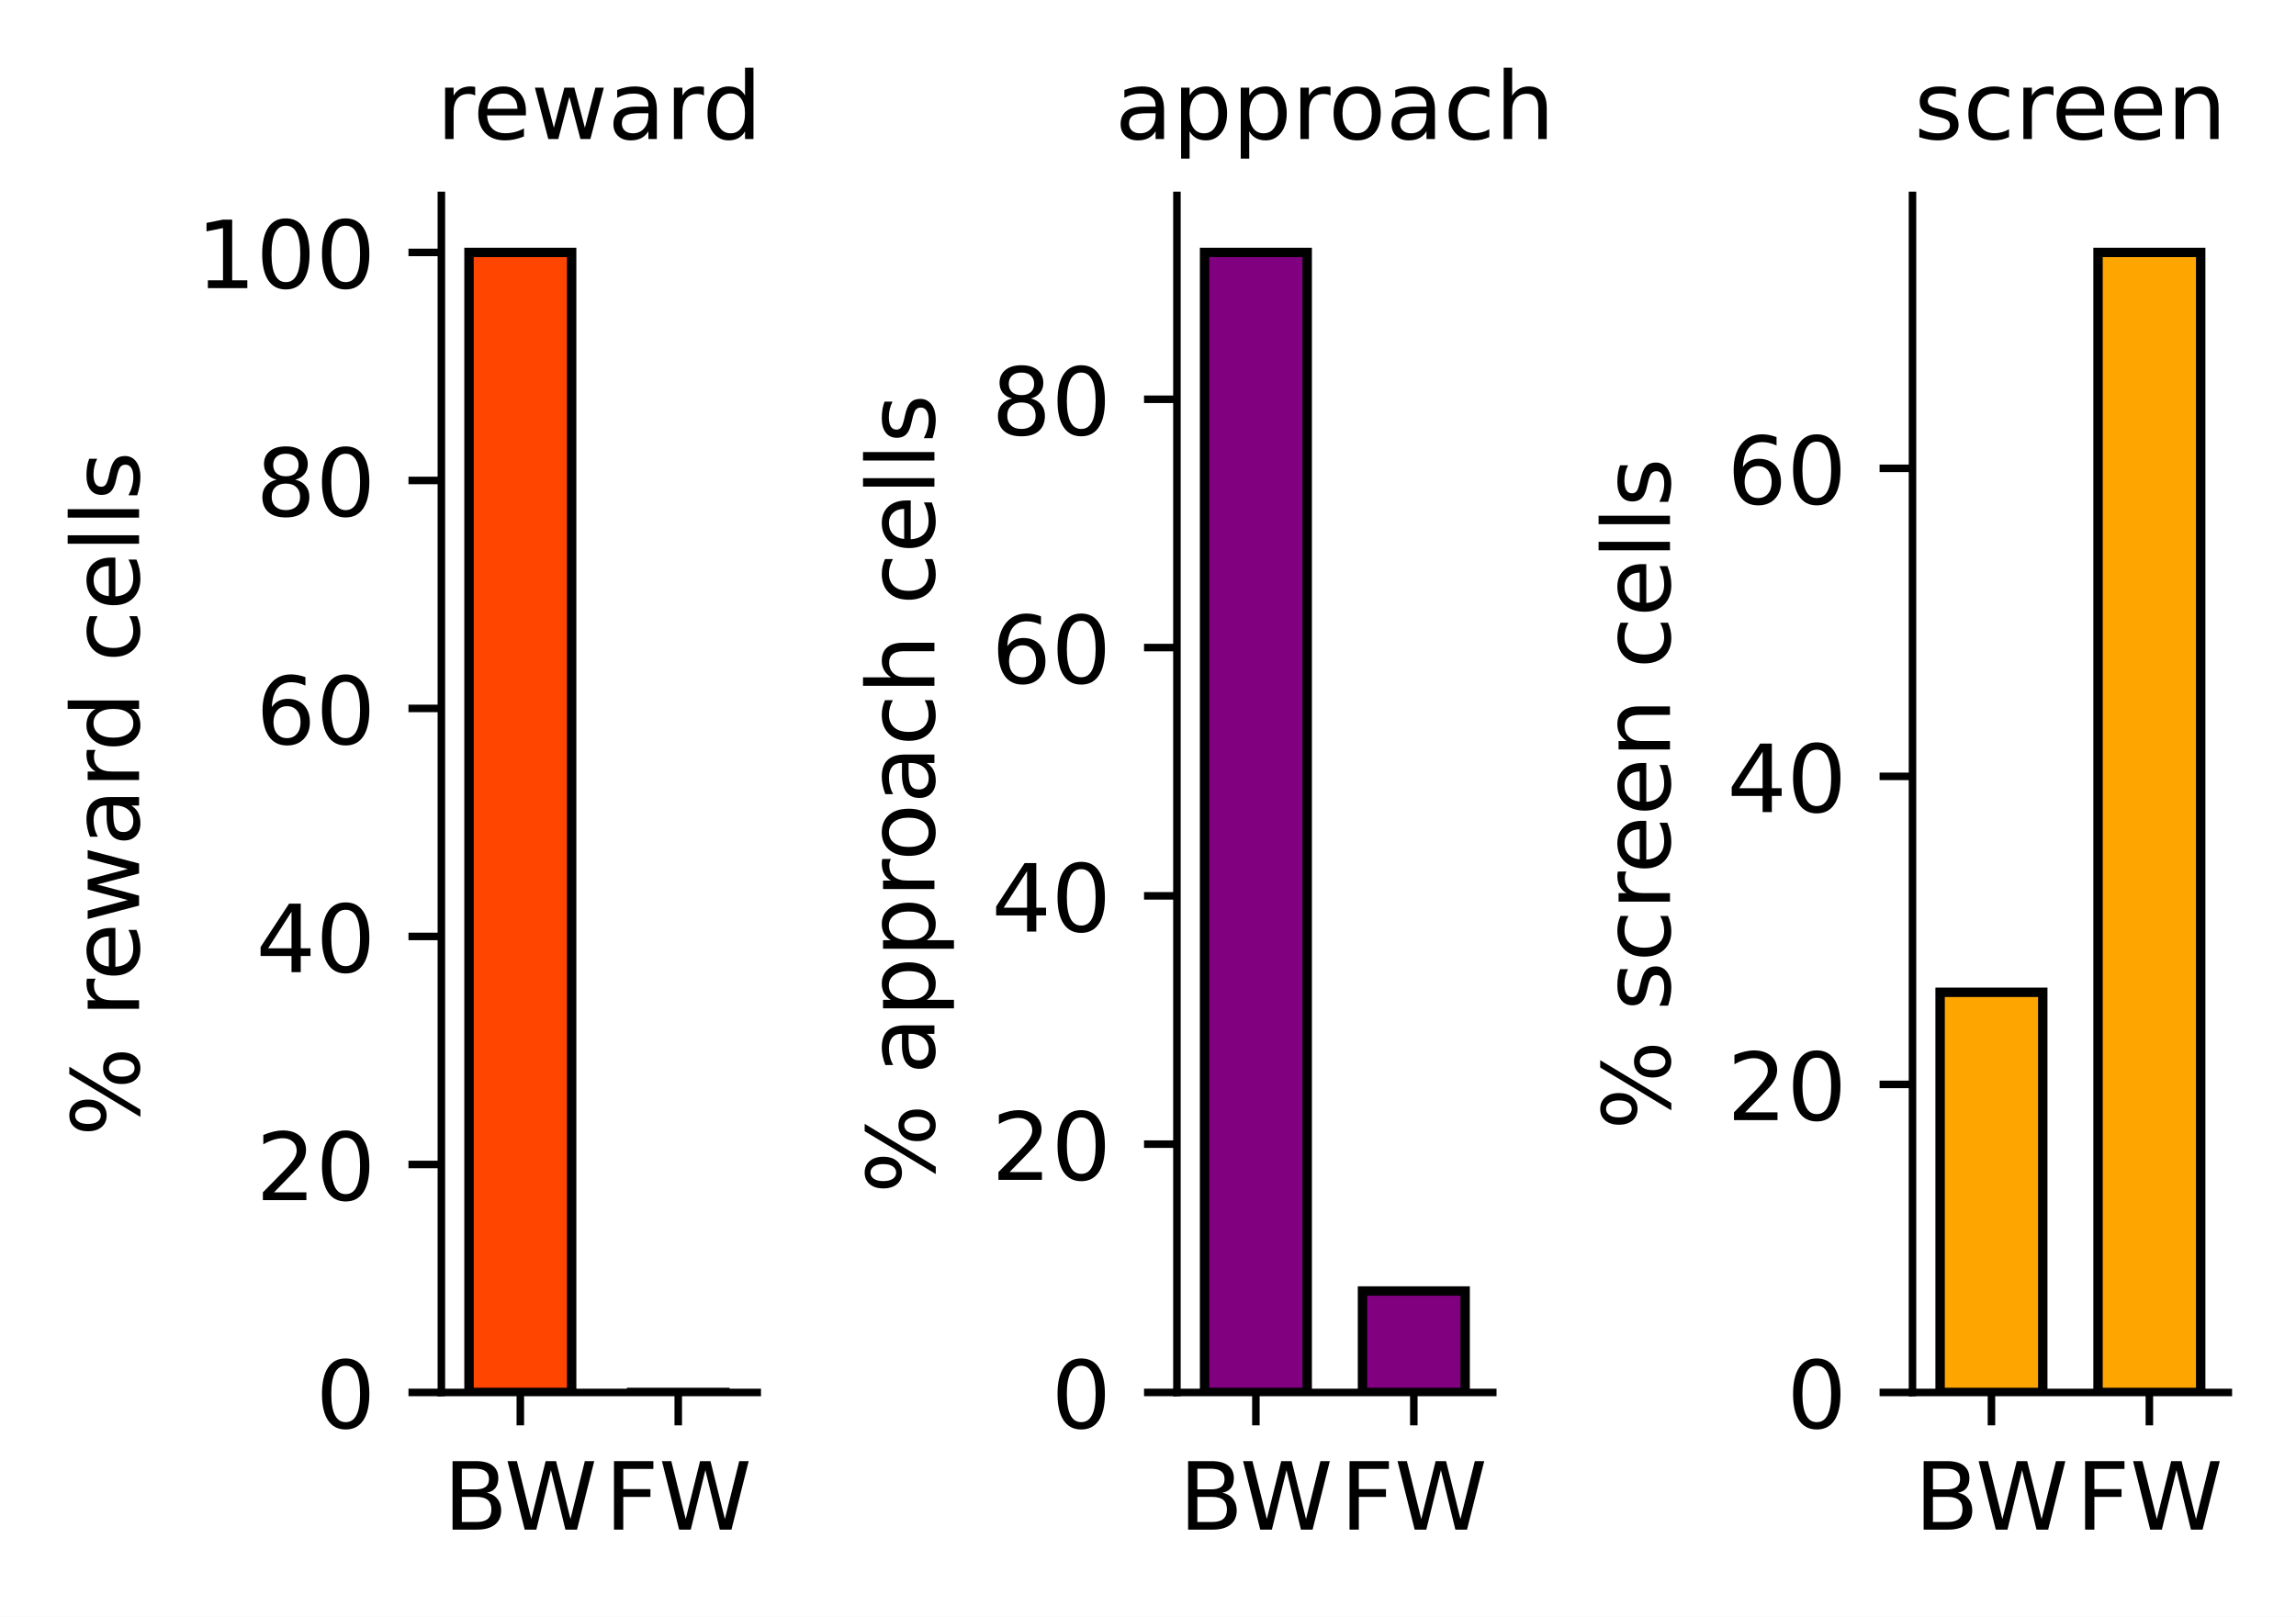
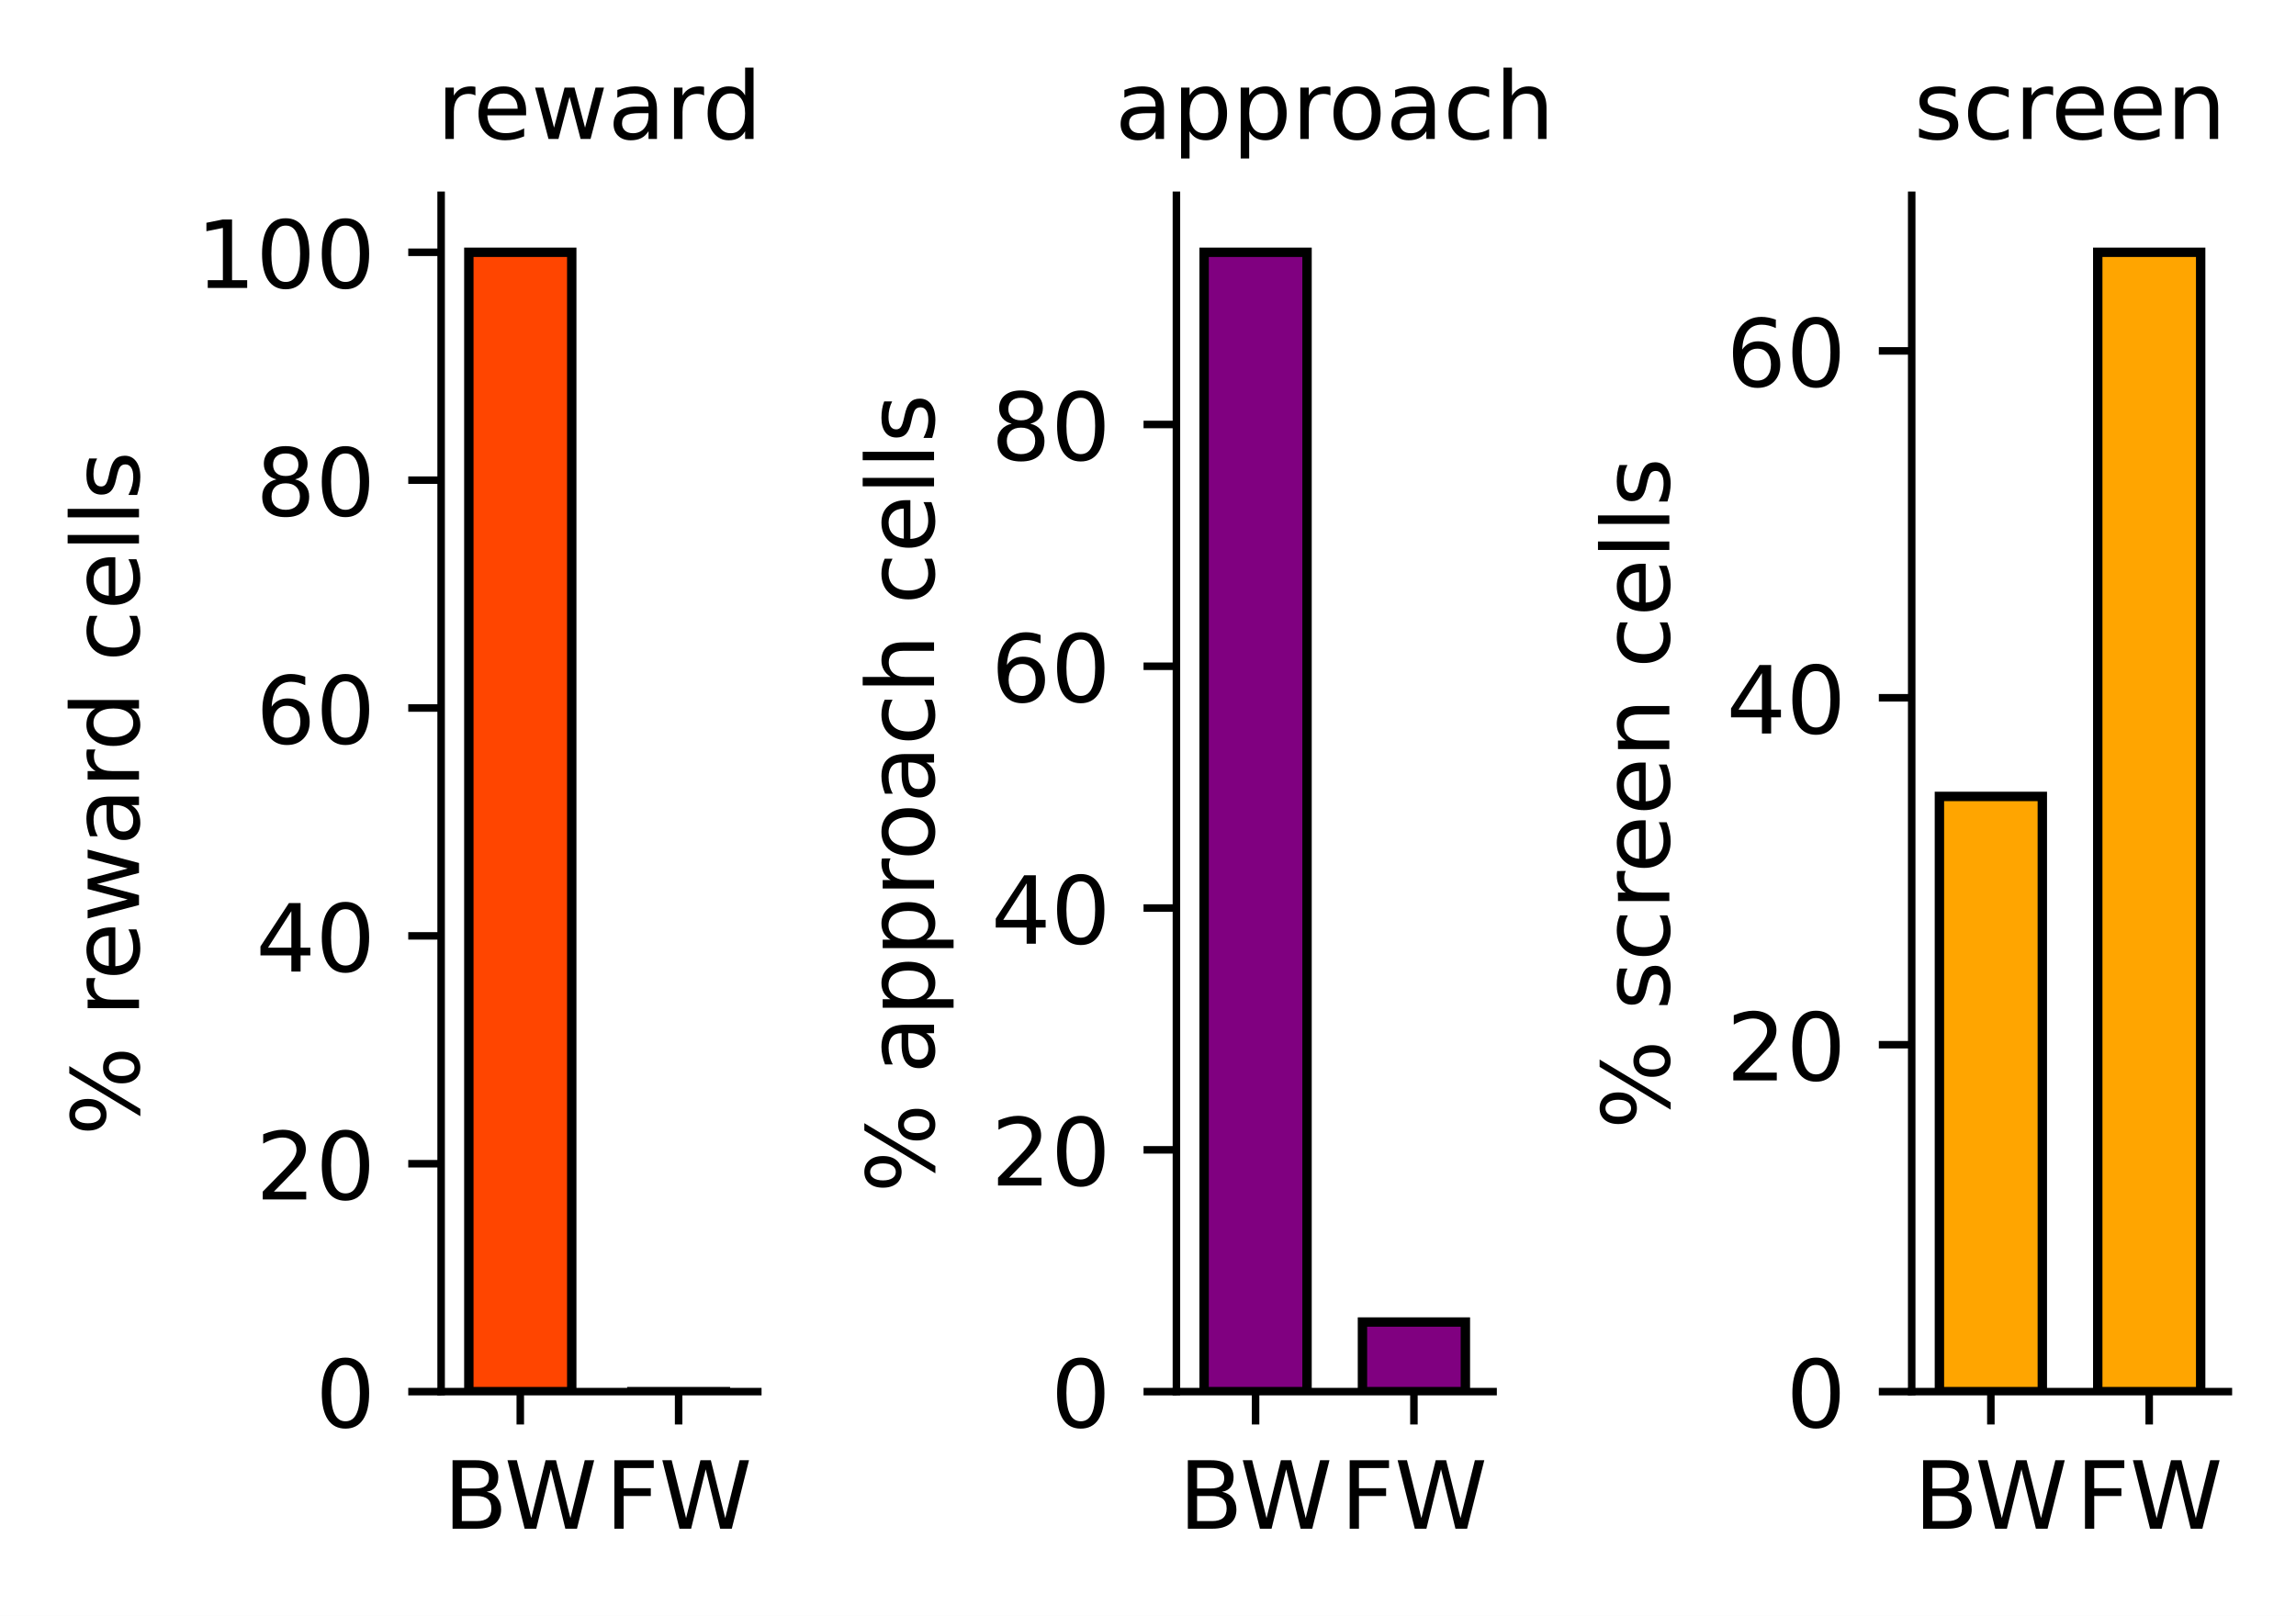
- <svg xmlns="http://www.w3.org/2000/svg" xmlns:xlink="http://www.w3.org/1999/xlink" width="244.316pt" height="172.077pt" viewBox="0 0 244.316 172.077" version="1.1">
+ <svg xmlns="http://www.w3.org/2000/svg" xmlns:xlink="http://www.w3.org/1999/xlink" width="244.451pt" height="172.077pt" viewBox="0 0 244.451 172.077" version="1.1">
  <defs>
    <style type="text/css">*{stroke-linejoin: round; stroke-linecap: butt}</style>
  </defs>
  <g id="figure_1">
    <g id="patch_1">
-       <path d="M 0 172.077  L 244.316 172.077  L 244.316 0  L 0 0  z " style="fill: #ffffff" />
+       <path d="M -0 172.077  L 244.451 172.077  L 244.451 0  L -0 0  z " style="fill: #ffffff" />
    </g>
    <g id="axes_1">
      <g id="patch_2">
-         <path d="M 46.966 148.198  L 80.576 148.198  L 80.576 20.798  L 46.966 20.798  z " style="fill: #ffffff" />
+         <path d="M 46.966 148.198  L 80.681 148.198  L 80.681 20.798  L 46.966 20.798  z " style="fill: #ffffff" />
      </g>
      <g id="patch_3">
-         <path d="M 49.907 148.198  L 60.83 148.198  L 60.83 26.865  L 49.907 26.865  z " clip-path="url(#p9a05da2b75)" style="fill: #ff4500; stroke: #000000; stroke-linejoin: miter" />
+         <path d="M 49.916 148.198  L 60.873 148.198  L 60.873 26.865  L 49.916 26.865  z " clip-path="url(#p181de848aa)" style="fill: #ff4500; stroke: #000000; stroke-linejoin: miter" />
      </g>
      <g id="patch_4">
-         <path d="M 66.712 148.198  L 77.635 148.198  L 77.635 148.198  L 66.712 148.198  z " clip-path="url(#p9a05da2b75)" style="fill: #ff4500; stroke: #000000; stroke-linejoin: miter" />
+         <path d="M 66.773 148.198  L 77.731 148.198  L 77.731 148.198  L 66.773 148.198  z " clip-path="url(#p181de848aa)" style="fill: #ff4500; stroke: #000000; stroke-linejoin: miter" />
      </g>
      <g id="matplotlib.axis_1">
        <g id="xtick_1">
          <g id="line2d_1">
            <defs>
-               <path id="m050c5a28f6" d="M 0 0  L 0 3.5  " style="stroke: #000000; stroke-width: 0.8" />
+               <path id="mc60d064e47" d="M 0 0  L 0 3.5  " style="stroke: #000000; stroke-width: 0.8" />
            </defs>
            <g>
-               <use xlink:href="#m050c5a28f6" x="55.368" y="148.198" style="stroke: #000000; stroke-width: 0.8" />
+               <use xlink:href="#mc60d064e47" x="55.394" y="148.198" style="stroke: #000000; stroke-width: 0.8" />
            </g>
          </g>
          <g id="text_1">
-             <g transform="translate(47.17516 162.7969) scale(0.1 -0.1)">
+             <g transform="translate(47.20141 162.7969) scale(0.1 -0.1)">
              <defs>
                <path id="DejaVuSans-42" d="M 1259 2228  L 1259 519  L 2272 519  Q 2781 519 3026 730  Q 3272 941 3272 1375  Q 3272 1813 3026 2020  Q 2781 2228 2272 2228  L 1259 2228  z M 1259 4147  L 1259 2741  L 2194 2741  Q 2656 2741 2882 2914  Q 3109 3088 3109 3444  Q 3109 3797 2882 3972  Q 2656 4147 2194 4147  L 1259 4147  z M 628 4666  L 2241 4666  Q 2963 4666 3353 4366  Q 3744 4066 3744 3513  Q 3744 3084 3544 2831  Q 3344 2578 2956 2516  Q 3422 2416 3680 2098  Q 3938 1781 3938 1306  Q 3938 681 3513 340  Q 3088 0 2303 0  L 628 0  L 628 4666  z " transform="scale(0.015625)" />
                <path id="DejaVuSans-57" d="M 213 4666  L 850 4666  L 1831 722  L 2809 4666  L 3519 4666  L 4500 722  L 5478 4666  L 6119 4666  L 4947 0  L 4153 0  L 3169 4050  L 2175 0  L 1381 0  L 213 4666  z " transform="scale(0.015625)" />
              </defs>
              <use xlink:href="#DejaVuSans-42" />
              <use xlink:href="#DejaVuSans-57" x="64.979" />
            </g>
          </g>
        </g>
        <g id="xtick_2">
          <g id="line2d_2">
            <g>
-               <use xlink:href="#m050c5a28f6" x="72.173" y="148.198" style="stroke: #000000; stroke-width: 0.8" />
+               <use xlink:href="#mc60d064e47" x="72.252" y="148.198" style="stroke: #000000; stroke-width: 0.8" />
            </g>
          </g>
          <g id="text_2">
-             <g transform="translate(64.35359 162.7969) scale(0.1 -0.1)">
+             <g transform="translate(64.43234 162.7969) scale(0.1 -0.1)">
              <defs>
                <path id="DejaVuSans-46" d="M 628 4666  L 3309 4666  L 3309 4134  L 1259 4134  L 1259 2759  L 3109 2759  L 3109 2228  L 1259 2228  L 1259 0  L 628 0  L 628 4666  z " transform="scale(0.015625)" />
              </defs>
              <use xlink:href="#DejaVuSans-46" />
              <use xlink:href="#DejaVuSans-57" x="57.52" />
            </g>
          </g>
        </g>
      </g>
      <g id="matplotlib.axis_2">
        <g id="ytick_1">
          <g id="line2d_3">
            <defs>
-               <path id="m95513bab2a" d="M 0 0  L -3.5 0  " style="stroke: #000000; stroke-width: 0.8" />
+               <path id="m9aae830ace" d="M 0 0  L -3.5 0  " style="stroke: #000000; stroke-width: 0.8" />
            </defs>
            <g>
-               <use xlink:href="#m95513bab2a" x="46.966" y="148.198" style="stroke: #000000; stroke-width: 0.8" />
+               <use xlink:href="#m9aae830ace" x="46.966" y="148.198" style="stroke: #000000; stroke-width: 0.8" />
            </g>
          </g>
          <g id="text_3">
            <g transform="translate(33.60312 151.9977) scale(0.1 -0.1)">
              <defs>
                <path id="DejaVuSans-30" d="M 2034 4250  Q 1547 4250 1301 3770  Q 1056 3291 1056 2328  Q 1056 1369 1301 889  Q 1547 409 2034 409  Q 2525 409 2770 889  Q 3016 1369 3016 2328  Q 3016 3291 2770 3770  Q 2525 4250 2034 4250  z M 2034 4750  Q 2819 4750 3233 4129  Q 3647 3509 3647 2328  Q 3647 1150 3233 529  Q 2819 -91 2034 -91  Q 1250 -91 836 529  Q 422 1150 422 2328  Q 422 3509 836 4129  Q 1250 4750 2034 4750  z " transform="scale(0.015625)" />
              </defs>
              <use xlink:href="#DejaVuSans-30" />
            </g>
          </g>
        </g>
        <g id="ytick_2">
          <g id="line2d_4">
            <g>
-               <use xlink:href="#m95513bab2a" x="46.966" y="123.932" style="stroke: #000000; stroke-width: 0.8" />
+               <use xlink:href="#m9aae830ace" x="46.966" y="123.932" style="stroke: #000000; stroke-width: 0.8" />
            </g>
          </g>
          <g id="text_4">
            <g transform="translate(27.24063 127.731) scale(0.1 -0.1)">
              <defs>
                <path id="DejaVuSans-32" d="M 1228 531  L 3431 531  L 3431 0  L 469 0  L 469 531  Q 828 903 1448 1529  Q 2069 2156 2228 2338  Q 2531 2678 2651 2914  Q 2772 3150 2772 3378  Q 2772 3750 2511 3984  Q 2250 4219 1831 4219  Q 1534 4219 1204 4116  Q 875 4013 500 3803  L 500 4441  Q 881 4594 1212 4672  Q 1544 4750 1819 4750  Q 2544 4750 2975 4387  Q 3406 4025 3406 3419  Q 3406 3131 3298 2873  Q 3191 2616 2906 2266  Q 2828 2175 2409 1742  Q 1991 1309 1228 531  z " transform="scale(0.015625)" />
              </defs>
              <use xlink:href="#DejaVuSans-32" />
              <use xlink:href="#DejaVuSans-30" x="63.623" />
            </g>
          </g>
        </g>
        <g id="ytick_3">
          <g id="line2d_5">
            <g>
-               <use xlink:href="#m95513bab2a" x="46.966" y="99.665" style="stroke: #000000; stroke-width: 0.8" />
+               <use xlink:href="#m9aae830ace" x="46.966" y="99.665" style="stroke: #000000; stroke-width: 0.8" />
            </g>
          </g>
          <g id="text_5">
            <g transform="translate(27.24063 103.4643) scale(0.1 -0.1)">
              <defs>
                <path id="DejaVuSans-34" d="M 2419 4116  L 825 1625  L 2419 1625  L 2419 4116  z M 2253 4666  L 3047 4666  L 3047 1625  L 3713 1625  L 3713 1100  L 3047 1100  L 3047 0  L 2419 0  L 2419 1100  L 313 1100  L 313 1709  L 2253 4666  z " transform="scale(0.015625)" />
              </defs>
              <use xlink:href="#DejaVuSans-34" />
              <use xlink:href="#DejaVuSans-30" x="63.623" />
            </g>
          </g>
        </g>
        <g id="ytick_4">
          <g id="line2d_6">
            <g>
-               <use xlink:href="#m95513bab2a" x="46.966" y="75.398" style="stroke: #000000; stroke-width: 0.8" />
+               <use xlink:href="#m9aae830ace" x="46.966" y="75.398" style="stroke: #000000; stroke-width: 0.8" />
            </g>
          </g>
          <g id="text_6">
            <g transform="translate(27.24063 79.19766) scale(0.1 -0.1)">
              <defs>
                <path id="DejaVuSans-36" d="M 2113 2584  Q 1688 2584 1439 2293  Q 1191 2003 1191 1497  Q 1191 994 1439 701  Q 1688 409 2113 409  Q 2538 409 2786 701  Q 3034 994 3034 1497  Q 3034 2003 2786 2293  Q 2538 2584 2113 2584  z M 3366 4563  L 3366 3988  Q 3128 4100 2886 4159  Q 2644 4219 2406 4219  Q 1781 4219 1451 3797  Q 1122 3375 1075 2522  Q 1259 2794 1537 2939  Q 1816 3084 2150 3084  Q 2853 3084 3261 2657  Q 3669 2231 3669 1497  Q 3669 778 3244 343  Q 2819 -91 2113 -91  Q 1303 -91 875 529  Q 447 1150 447 2328  Q 447 3434 972 4092  Q 1497 4750 2381 4750  Q 2619 4750 2861 4703  Q 3103 4656 3366 4563  z " transform="scale(0.015625)" />
              </defs>
              <use xlink:href="#DejaVuSans-36" />
              <use xlink:href="#DejaVuSans-30" x="63.623" />
            </g>
          </g>
        </g>
        <g id="ytick_5">
          <g id="line2d_7">
            <g>
-               <use xlink:href="#m95513bab2a" x="46.966" y="51.132" style="stroke: #000000; stroke-width: 0.8" />
+               <use xlink:href="#m9aae830ace" x="46.966" y="51.132" style="stroke: #000000; stroke-width: 0.8" />
            </g>
          </g>
          <g id="text_7">
            <g transform="translate(27.24063 54.93099) scale(0.1 -0.1)">
              <defs>
                <path id="DejaVuSans-38" d="M 2034 2216  Q 1584 2216 1326 1975  Q 1069 1734 1069 1313  Q 1069 891 1326 650  Q 1584 409 2034 409  Q 2484 409 2743 651  Q 3003 894 3003 1313  Q 3003 1734 2745 1975  Q 2488 2216 2034 2216  z M 1403 2484  Q 997 2584 770 2862  Q 544 3141 544 3541  Q 544 4100 942 4425  Q 1341 4750 2034 4750  Q 2731 4750 3128 4425  Q 3525 4100 3525 3541  Q 3525 3141 3298 2862  Q 3072 2584 2669 2484  Q 3125 2378 3379 2068  Q 3634 1759 3634 1313  Q 3634 634 3220 271  Q 2806 -91 2034 -91  Q 1263 -91 848 271  Q 434 634 434 1313  Q 434 1759 690 2068  Q 947 2378 1403 2484  z M 1172 3481  Q 1172 3119 1398 2916  Q 1625 2713 2034 2713  Q 2441 2713 2670 2916  Q 2900 3119 2900 3481  Q 2900 3844 2670 4047  Q 2441 4250 2034 4250  Q 1625 4250 1398 4047  Q 1172 3844 1172 3481  z " transform="scale(0.015625)" />
              </defs>
              <use xlink:href="#DejaVuSans-38" />
              <use xlink:href="#DejaVuSans-30" x="63.623" />
            </g>
          </g>
        </g>
        <g id="ytick_6">
          <g id="line2d_8">
            <g>
-               <use xlink:href="#m95513bab2a" x="46.966" y="26.865" style="stroke: #000000; stroke-width: 0.8" />
+               <use xlink:href="#m9aae830ace" x="46.966" y="26.865" style="stroke: #000000; stroke-width: 0.8" />
            </g>
          </g>
          <g id="text_8">
            <g transform="translate(20.87813 30.66432) scale(0.1 -0.1)">
              <defs>
                <path id="DejaVuSans-31" d="M 794 531  L 1825 531  L 1825 4091  L 703 3866  L 703 4441  L 1819 4666  L 2450 4666  L 2450 531  L 3481 531  L 3481 0  L 794 0  L 794 531  z " transform="scale(0.015625)" />
              </defs>
              <use xlink:href="#DejaVuSans-31" />
              <use xlink:href="#DejaVuSans-30" x="63.623" />
              <use xlink:href="#DejaVuSans-30" x="127.246" />
            </g>
          </g>
        </g>
        <g id="text_9">
          <g transform="translate(14.79844 120.9508) rotate(-90) scale(0.1 -0.1)">
            <defs>
              <path id="DejaVuSans-25" d="M 4653 2053  Q 4381 2053 4226 1822  Q 4072 1591 4072 1178  Q 4072 772 4226 539  Q 4381 306 4653 306  Q 4919 306 5073 539  Q 5228 772 5228 1178  Q 5228 1588 5073 1820  Q 4919 2053 4653 2053  z M 4653 2450  Q 5147 2450 5437 2106  Q 5728 1763 5728 1178  Q 5728 594 5436 251  Q 5144 -91 4653 -91  Q 4153 -91 3862 251  Q 3572 594 3572 1178  Q 3572 1766 3864 2108  Q 4156 2450 4653 2450  z M 1428 4353  Q 1159 4353 1004 4120  Q 850 3888 850 3481  Q 850 3069 1003 2837  Q 1156 2606 1428 2606  Q 1700 2606 1854 2837  Q 2009 3069 2009 3481  Q 2009 3884 1853 4118  Q 1697 4353 1428 4353  z M 4250 4750  L 4750 4750  L 1831 -91  L 1331 -91  L 4250 4750  z M 1428 4750  Q 1922 4750 2215 4408  Q 2509 4066 2509 3481  Q 2509 2891 2217 2550  Q 1925 2209 1428 2209  Q 931 2209 642 2551  Q 353 2894 353 3481  Q 353 4063 643 4406  Q 934 4750 1428 4750  z " transform="scale(0.015625)" />
              <path id="DejaVuSans-20" transform="scale(0.015625)" />
              <path id="DejaVuSans-72" d="M 2631 2963  Q 2534 3019 2420 3045  Q 2306 3072 2169 3072  Q 1681 3072 1420 2755  Q 1159 2438 1159 1844  L 1159 0  L 581 0  L 581 3500  L 1159 3500  L 1159 2956  Q 1341 3275 1631 3429  Q 1922 3584 2338 3584  Q 2397 3584 2469 3576  Q 2541 3569 2628 3553  L 2631 2963  z " transform="scale(0.015625)" />
              <path id="DejaVuSans-65" d="M 3597 1894  L 3597 1613  L 953 1613  Q 991 1019 1311 708  Q 1631 397 2203 397  Q 2534 397 2845 478  Q 3156 559 3463 722  L 3463 178  Q 3153 47 2828 -22  Q 2503 -91 2169 -91  Q 1331 -91 842 396  Q 353 884 353 1716  Q 353 2575 817 3079  Q 1281 3584 2069 3584  Q 2775 3584 3186 3129  Q 3597 2675 3597 1894  z M 3022 2063  Q 3016 2534 2758 2815  Q 2500 3097 2075 3097  Q 1594 3097 1305 2825  Q 1016 2553 972 2059  L 3022 2063  z " transform="scale(0.015625)" />
              <path id="DejaVuSans-77" d="M 269 3500  L 844 3500  L 1563 769  L 2278 3500  L 2956 3500  L 3675 769  L 4391 3500  L 4966 3500  L 4050 0  L 3372 0  L 2619 2869  L 1863 0  L 1184 0  L 269 3500  z " transform="scale(0.015625)" />
              <path id="DejaVuSans-61" d="M 2194 1759  Q 1497 1759 1228 1600  Q 959 1441 959 1056  Q 959 750 1161 570  Q 1363 391 1709 391  Q 2188 391 2477 730  Q 2766 1069 2766 1631  L 2766 1759  L 2194 1759  z M 3341 1997  L 3341 0  L 2766 0  L 2766 531  Q 2569 213 2275 61  Q 1981 -91 1556 -91  Q 1019 -91 701 211  Q 384 513 384 1019  Q 384 1609 779 1909  Q 1175 2209 1959 2209  L 2766 2209  L 2766 2266  Q 2766 2663 2505 2880  Q 2244 3097 1772 3097  Q 1472 3097 1187 3025  Q 903 2953 641 2809  L 641 3341  Q 956 3463 1253 3523  Q 1550 3584 1831 3584  Q 2591 3584 2966 3190  Q 3341 2797 3341 1997  z " transform="scale(0.015625)" />
              <path id="DejaVuSans-64" d="M 2906 2969  L 2906 4863  L 3481 4863  L 3481 0  L 2906 0  L 2906 525  Q 2725 213 2448 61  Q 2172 -91 1784 -91  Q 1150 -91 751 415  Q 353 922 353 1747  Q 353 2572 751 3078  Q 1150 3584 1784 3584  Q 2172 3584 2448 3432  Q 2725 3281 2906 2969  z M 947 1747  Q 947 1113 1208 752  Q 1469 391 1925 391  Q 2381 391 2643 752  Q 2906 1113 2906 1747  Q 2906 2381 2643 2742  Q 2381 3103 1925 3103  Q 1469 3103 1208 2742  Q 947 2381 947 1747  z " transform="scale(0.015625)" />
              <path id="DejaVuSans-63" d="M 3122 3366  L 3122 2828  Q 2878 2963 2633 3030  Q 2388 3097 2138 3097  Q 1578 3097 1268 2742  Q 959 2388 959 1747  Q 959 1106 1268 751  Q 1578 397 2138 397  Q 2388 397 2633 464  Q 2878 531 3122 666  L 3122 134  Q 2881 22 2623 -34  Q 2366 -91 2075 -91  Q 1284 -91 818 406  Q 353 903 353 1747  Q 353 2603 823 3093  Q 1294 3584 2113 3584  Q 2378 3584 2631 3529  Q 2884 3475 3122 3366  z " transform="scale(0.015625)" />
              <path id="DejaVuSans-6c" d="M 603 4863  L 1178 4863  L 1178 0  L 603 0  L 603 4863  z " transform="scale(0.015625)" />
              <path id="DejaVuSans-73" d="M 2834 3397  L 2834 2853  Q 2591 2978 2328 3040  Q 2066 3103 1784 3103  Q 1356 3103 1142 2972  Q 928 2841 928 2578  Q 928 2378 1081 2264  Q 1234 2150 1697 2047  L 1894 2003  Q 2506 1872 2764 1633  Q 3022 1394 3022 966  Q 3022 478 2636 193  Q 2250 -91 1575 -91  Q 1294 -91 989 -36  Q 684 19 347 128  L 347 722  Q 666 556 975 473  Q 1284 391 1588 391  Q 1994 391 2212 530  Q 2431 669 2431 922  Q 2431 1156 2273 1281  Q 2116 1406 1581 1522  L 1381 1569  Q 847 1681 609 1914  Q 372 2147 372 2553  Q 372 3047 722 3315  Q 1072 3584 1716 3584  Q 2034 3584 2315 3537  Q 2597 3491 2834 3397  z " transform="scale(0.015625)" />
            </defs>
            <use xlink:href="#DejaVuSans-25" />
            <use xlink:href="#DejaVuSans-20" x="95.02" />
            <use xlink:href="#DejaVuSans-72" x="126.807" />
            <use xlink:href="#DejaVuSans-65" x="165.67" />
            <use xlink:href="#DejaVuSans-77" x="227.193" />
            <use xlink:href="#DejaVuSans-61" x="308.98" />
            <use xlink:href="#DejaVuSans-72" x="370.26" />
            <use xlink:href="#DejaVuSans-64" x="409.623" />
            <use xlink:href="#DejaVuSans-20" x="473.1" />
            <use xlink:href="#DejaVuSans-63" x="504.887" />
            <use xlink:href="#DejaVuSans-65" x="559.867" />
            <use xlink:href="#DejaVuSans-6c" x="621.391" />
            <use xlink:href="#DejaVuSans-6c" x="649.174" />
            <use xlink:href="#DejaVuSans-73" x="676.957" />
          </g>
        </g>
      </g>
      <g id="patch_5">
        <path d="M 46.966 148.198  L 46.966 20.798  " style="fill: none; stroke: #000000; stroke-width: 0.8; stroke-linejoin: miter; stroke-linecap: square" />
      </g>
      <g id="patch_6">
-         <path d="M 46.966 148.198  L 80.576 148.198  " style="fill: none; stroke: #000000; stroke-width: 0.8; stroke-linejoin: miter; stroke-linecap: square" />
+         <path d="M 46.966 148.198  L 80.681 148.198  " style="fill: none; stroke: #000000; stroke-width: 0.8; stroke-linejoin: miter; stroke-linecap: square" />
      </g>
      <g id="text_10">
-         <g transform="translate(46.45578 14.79844) scale(0.1 -0.1)">
+         <g transform="translate(46.50828 14.79844) scale(0.1 -0.1)">
          <use xlink:href="#DejaVuSans-72" />
          <use xlink:href="#DejaVuSans-65" x="38.863" />
          <use xlink:href="#DejaVuSans-77" x="100.387" />
          <use xlink:href="#DejaVuSans-61" x="182.174" />
          <use xlink:href="#DejaVuSans-72" x="243.453" />
          <use xlink:href="#DejaVuSans-64" x="282.816" />
        </g>
      </g>
    </g>
    <g id="axes_2">
      <g id="patch_7">
-         <path d="M 125.236 148.198  L 158.846 148.198  L 158.846 20.798  L 125.236 20.798  z " style="fill: #ffffff" />
+         <path d="M 125.251 148.198  L 158.966 148.198  L 158.966 20.798  L 125.251 20.798  z " style="fill: #ffffff" />
      </g>
      <g id="patch_8">
-         <path d="M 128.177 148.198  L 139.1 148.198  L 139.1 26.865  L 128.177 26.865  z " clip-path="url(#pfd1ccef2b3)" style="fill: #800080; stroke: #000000; stroke-linejoin: miter" />
+         <path d="M 128.201 148.198  L 139.158 148.198  L 139.158 26.865  L 128.201 26.865  z " clip-path="url(#p74c1edb9c8)" style="fill: #800080; stroke: #000000; stroke-linejoin: miter" />
      </g>
      <g id="patch_9">
-         <path d="M 144.982 148.198  L 155.905 148.198  L 155.905 137.401  L 144.982 137.401  z " clip-path="url(#pfd1ccef2b3)" style="fill: #800080; stroke: #000000; stroke-linejoin: miter" />
+         <path d="M 145.058 148.198  L 156.016 148.198  L 156.016 140.787  L 145.058 140.787  z " clip-path="url(#p74c1edb9c8)" style="fill: #800080; stroke: #000000; stroke-linejoin: miter" />
      </g>
      <g id="matplotlib.axis_3">
        <g id="xtick_3">
          <g id="line2d_9">
            <g>
-               <use xlink:href="#m050c5a28f6" x="133.638" y="148.198" style="stroke: #000000; stroke-width: 0.8" />
+               <use xlink:href="#mc60d064e47" x="133.679" y="148.198" style="stroke: #000000; stroke-width: 0.8" />
            </g>
          </g>
          <g id="text_11">
-             <g transform="translate(125.4452 162.7969) scale(0.1 -0.1)">
+             <g transform="translate(125.4864 162.7969) scale(0.1 -0.1)">
              <use xlink:href="#DejaVuSans-42" />
              <use xlink:href="#DejaVuSans-57" x="64.979" />
            </g>
          </g>
        </g>
        <g id="xtick_4">
          <g id="line2d_10">
            <g>
-               <use xlink:href="#m050c5a28f6" x="150.443" y="148.198" style="stroke: #000000; stroke-width: 0.8" />
+               <use xlink:href="#mc60d064e47" x="150.537" y="148.198" style="stroke: #000000; stroke-width: 0.8" />
            </g>
          </g>
          <g id="text_12">
-             <g transform="translate(142.6236 162.7969) scale(0.1 -0.1)">
+             <g transform="translate(142.7173 162.7969) scale(0.1 -0.1)">
              <use xlink:href="#DejaVuSans-46" />
              <use xlink:href="#DejaVuSans-57" x="57.52" />
            </g>
          </g>
        </g>
      </g>
      <g id="matplotlib.axis_4">
        <g id="ytick_7">
          <g id="line2d_11">
            <g>
-               <use xlink:href="#m95513bab2a" x="125.236" y="148.198" style="stroke: #000000; stroke-width: 0.8" />
+               <use xlink:href="#m9aae830ace" x="125.251" y="148.198" style="stroke: #000000; stroke-width: 0.8" />
            </g>
          </g>
          <g id="text_13">
-             <g transform="translate(111.8731 151.9977) scale(0.1 -0.1)">
+             <g transform="translate(111.8881 151.9977) scale(0.1 -0.1)">
              <use xlink:href="#DejaVuSans-30" />
            </g>
          </g>
        </g>
        <g id="ytick_8">
          <g id="line2d_12">
            <g>
-               <use xlink:href="#m95513bab2a" x="125.236" y="121.772" style="stroke: #000000; stroke-width: 0.8" />
+               <use xlink:href="#m9aae830ace" x="125.251" y="122.449" style="stroke: #000000; stroke-width: 0.8" />
            </g>
          </g>
          <g id="text_14">
-             <g transform="translate(105.5106 125.5714) scale(0.1 -0.1)">
+             <g transform="translate(105.5256 126.2486) scale(0.1 -0.1)">
              <use xlink:href="#DejaVuSans-32" />
              <use xlink:href="#DejaVuSans-30" x="63.623" />
            </g>
          </g>
        </g>
        <g id="ytick_9">
          <g id="line2d_13">
            <g>
-               <use xlink:href="#m95513bab2a" x="125.236" y="95.346" style="stroke: #000000; stroke-width: 0.8" />
+               <use xlink:href="#m9aae830ace" x="125.251" y="96.7" style="stroke: #000000; stroke-width: 0.8" />
            </g>
          </g>
          <g id="text_15">
-             <g transform="translate(105.5106 99.1452) scale(0.1 -0.1)">
+             <g transform="translate(105.5256 100.4996) scale(0.1 -0.1)">
              <use xlink:href="#DejaVuSans-34" />
              <use xlink:href="#DejaVuSans-30" x="63.623" />
            </g>
          </g>
        </g>
        <g id="ytick_10">
          <g id="line2d_14">
            <g>
-               <use xlink:href="#m95513bab2a" x="125.236" y="68.92" style="stroke: #000000; stroke-width: 0.8" />
+               <use xlink:href="#m9aae830ace" x="125.251" y="70.951" style="stroke: #000000; stroke-width: 0.8" />
            </g>
          </g>
          <g id="text_16">
-             <g transform="translate(105.5106 72.71897) scale(0.1 -0.1)">
+             <g transform="translate(105.5256 74.7506) scale(0.1 -0.1)">
              <use xlink:href="#DejaVuSans-36" />
              <use xlink:href="#DejaVuSans-30" x="63.623" />
            </g>
          </g>
        </g>
        <g id="ytick_11">
          <g id="line2d_15">
            <g>
-               <use xlink:href="#m95513bab2a" x="125.236" y="42.494" style="stroke: #000000; stroke-width: 0.8" />
+               <use xlink:href="#m9aae830ace" x="125.251" y="45.202" style="stroke: #000000; stroke-width: 0.8" />
            </g>
          </g>
          <g id="text_17">
-             <g transform="translate(105.5106 46.29274) scale(0.1 -0.1)">
+             <g transform="translate(105.5256 49.00158) scale(0.1 -0.1)">
              <use xlink:href="#DejaVuSans-38" />
              <use xlink:href="#DejaVuSans-30" x="63.623" />
            </g>
          </g>
        </g>
        <g id="text_18">
-           <g transform="translate(99.43094 127.0328) rotate(-90) scale(0.1 -0.1)">
+           <g transform="translate(99.44594 127.0328) rotate(-90) scale(0.1 -0.1)">
            <defs>
              <path id="DejaVuSans-70" d="M 1159 525  L 1159 -1331  L 581 -1331  L 581 3500  L 1159 3500  L 1159 2969  Q 1341 3281 1617 3432  Q 1894 3584 2278 3584  Q 2916 3584 3314 3078  Q 3713 2572 3713 1747  Q 3713 922 3314 415  Q 2916 -91 2278 -91  Q 1894 -91 1617 61  Q 1341 213 1159 525  z M 3116 1747  Q 3116 2381 2855 2742  Q 2594 3103 2138 3103  Q 1681 3103 1420 2742  Q 1159 2381 1159 1747  Q 1159 1113 1420 752  Q 1681 391 2138 391  Q 2594 391 2855 752  Q 3116 1113 3116 1747  z " transform="scale(0.015625)" />
              <path id="DejaVuSans-6f" d="M 1959 3097  Q 1497 3097 1228 2736  Q 959 2375 959 1747  Q 959 1119 1226 758  Q 1494 397 1959 397  Q 2419 397 2687 759  Q 2956 1122 2956 1747  Q 2956 2369 2687 2733  Q 2419 3097 1959 3097  z M 1959 3584  Q 2709 3584 3137 3096  Q 3566 2609 3566 1747  Q 3566 888 3137 398  Q 2709 -91 1959 -91  Q 1206 -91 779 398  Q 353 888 353 1747  Q 353 2609 779 3096  Q 1206 3584 1959 3584  z " transform="scale(0.015625)" />
              <path id="DejaVuSans-68" d="M 3513 2113  L 3513 0  L 2938 0  L 2938 2094  Q 2938 2591 2744 2837  Q 2550 3084 2163 3084  Q 1697 3084 1428 2787  Q 1159 2491 1159 1978  L 1159 0  L 581 0  L 581 4863  L 1159 4863  L 1159 2956  Q 1366 3272 1645 3428  Q 1925 3584 2291 3584  Q 2894 3584 3203 3211  Q 3513 2838 3513 2113  z " transform="scale(0.015625)" />
            </defs>
            <use xlink:href="#DejaVuSans-25" />
            <use xlink:href="#DejaVuSans-20" x="95.02" />
            <use xlink:href="#DejaVuSans-61" x="126.807" />
            <use xlink:href="#DejaVuSans-70" x="188.086" />
            <use xlink:href="#DejaVuSans-70" x="251.562" />
            <use xlink:href="#DejaVuSans-72" x="315.039" />
            <use xlink:href="#DejaVuSans-6f" x="353.902" />
            <use xlink:href="#DejaVuSans-61" x="415.084" />
            <use xlink:href="#DejaVuSans-63" x="476.363" />
            <use xlink:href="#DejaVuSans-68" x="531.344" />
            <use xlink:href="#DejaVuSans-20" x="594.723" />
            <use xlink:href="#DejaVuSans-63" x="626.51" />
            <use xlink:href="#DejaVuSans-65" x="681.49" />
            <use xlink:href="#DejaVuSans-6c" x="743.014" />
            <use xlink:href="#DejaVuSans-6c" x="770.797" />
            <use xlink:href="#DejaVuSans-73" x="798.58" />
          </g>
        </g>
      </g>
      <g id="patch_10">
-         <path d="M 125.236 148.198  L 125.236 20.798  " style="fill: none; stroke: #000000; stroke-width: 0.8; stroke-linejoin: miter; stroke-linecap: square" />
+         <path d="M 125.251 148.198  L 125.251 20.798  " style="fill: none; stroke: #000000; stroke-width: 0.8; stroke-linejoin: miter; stroke-linecap: square" />
      </g>
      <g id="patch_11">
-         <path d="M 125.236 148.198  L 158.846 148.198  " style="fill: none; stroke: #000000; stroke-width: 0.8; stroke-linejoin: miter; stroke-linecap: square" />
+         <path d="M 125.251 148.198  L 158.966 148.198  " style="fill: none; stroke: #000000; stroke-width: 0.8; stroke-linejoin: miter; stroke-linecap: square" />
      </g>
      <g id="text_19">
-         <g transform="translate(118.6437 14.79844) scale(0.1 -0.1)">
+         <g transform="translate(118.7113 14.79844) scale(0.1 -0.1)">
          <use xlink:href="#DejaVuSans-61" />
          <use xlink:href="#DejaVuSans-70" x="61.279" />
          <use xlink:href="#DejaVuSans-70" x="124.756" />
          <use xlink:href="#DejaVuSans-72" x="188.232" />
          <use xlink:href="#DejaVuSans-6f" x="227.096" />
          <use xlink:href="#DejaVuSans-61" x="288.277" />
          <use xlink:href="#DejaVuSans-63" x="349.557" />
          <use xlink:href="#DejaVuSans-68" x="404.537" />
        </g>
      </g>
    </g>
    <g id="axes_3">
      <g id="patch_12">
-         <path d="M 203.506 148.198  L 237.116 148.198  L 237.116 20.798  L 203.506 20.798  z " style="fill: #ffffff" />
+         <path d="M 203.536 148.198  L 237.251 148.198  L 237.251 20.798  L 203.536 20.798  z " style="fill: #ffffff" />
      </g>
      <g id="patch_13">
-         <path d="M 206.446 148.198  L 217.37 148.198  L 217.37 105.611  L 206.446 105.611  z " clip-path="url(#pbe409fb201)" style="fill: #ffa500; stroke: #000000; stroke-linejoin: miter" />
+         <path d="M 206.486 148.198  L 217.443 148.198  L 217.443 84.815  L 206.486 84.815  z " clip-path="url(#p51b848e873)" style="fill: #ffa500; stroke: #000000; stroke-linejoin: miter" />
      </g>
      <g id="patch_14">
-         <path d="M 223.251 148.198  L 234.175 148.198  L 234.175 26.865  L 223.251 26.865  z " clip-path="url(#pbe409fb201)" style="fill: #ffa500; stroke: #000000; stroke-linejoin: miter" />
+         <path d="M 223.343 148.198  L 234.301 148.198  L 234.301 26.865  L 223.343 26.865  z " clip-path="url(#p51b848e873)" style="fill: #ffa500; stroke: #000000; stroke-linejoin: miter" />
      </g>
      <g id="matplotlib.axis_5">
        <g id="xtick_5">
          <g id="line2d_16">
            <g>
-               <use xlink:href="#m050c5a28f6" x="211.908" y="148.198" style="stroke: #000000; stroke-width: 0.8" />
+               <use xlink:href="#mc60d064e47" x="211.964" y="148.198" style="stroke: #000000; stroke-width: 0.8" />
            </g>
          </g>
          <g id="text_20">
-             <g transform="translate(203.7152 162.7969) scale(0.1 -0.1)">
+             <g transform="translate(203.7714 162.7969) scale(0.1 -0.1)">
              <use xlink:href="#DejaVuSans-42" />
              <use xlink:href="#DejaVuSans-57" x="64.979" />
            </g>
          </g>
        </g>
        <g id="xtick_6">
          <g id="line2d_17">
            <g>
-               <use xlink:href="#m050c5a28f6" x="228.713" y="148.198" style="stroke: #000000; stroke-width: 0.8" />
+               <use xlink:href="#mc60d064e47" x="228.822" y="148.198" style="stroke: #000000; stroke-width: 0.8" />
            </g>
          </g>
          <g id="text_21">
-             <g transform="translate(220.8936 162.7969) scale(0.1 -0.1)">
+             <g transform="translate(221.0023 162.7969) scale(0.1 -0.1)">
              <use xlink:href="#DejaVuSans-46" />
              <use xlink:href="#DejaVuSans-57" x="57.52" />
            </g>
          </g>
        </g>
      </g>
      <g id="matplotlib.axis_6">
        <g id="ytick_12">
          <g id="line2d_18">
            <g>
-               <use xlink:href="#m95513bab2a" x="203.506" y="148.198" style="stroke: #000000; stroke-width: 0.8" />
+               <use xlink:href="#m9aae830ace" x="203.536" y="148.198" style="stroke: #000000; stroke-width: 0.8" />
            </g>
          </g>
          <g id="text_22">
-             <g transform="translate(190.1431 151.9977) scale(0.1 -0.1)">
+             <g transform="translate(190.1731 151.9977) scale(0.1 -0.1)">
              <use xlink:href="#DejaVuSans-30" />
            </g>
          </g>
        </g>
        <g id="ytick_13">
          <g id="line2d_19">
            <g>
-               <use xlink:href="#m95513bab2a" x="203.506" y="115.414" style="stroke: #000000; stroke-width: 0.8" />
+               <use xlink:href="#m9aae830ace" x="203.536" y="111.255" style="stroke: #000000; stroke-width: 0.8" />
            </g>
          </g>
          <g id="text_23">
-             <g transform="translate(183.7806 119.2135) scale(0.1 -0.1)">
+             <g transform="translate(183.8106 115.0544) scale(0.1 -0.1)">
              <use xlink:href="#DejaVuSans-32" />
              <use xlink:href="#DejaVuSans-30" x="63.623" />
            </g>
          </g>
        </g>
        <g id="ytick_14">
          <g id="line2d_20">
            <g>
-               <use xlink:href="#m95513bab2a" x="203.506" y="82.63" style="stroke: #000000; stroke-width: 0.8" />
+               <use xlink:href="#m9aae830ace" x="203.536" y="74.312" style="stroke: #000000; stroke-width: 0.8" />
            </g>
          </g>
          <g id="text_24">
-             <g transform="translate(183.7806 86.42944) scale(0.1 -0.1)">
+             <g transform="translate(183.8106 78.11109) scale(0.1 -0.1)">
              <use xlink:href="#DejaVuSans-34" />
              <use xlink:href="#DejaVuSans-30" x="63.623" />
            </g>
          </g>
        </g>
        <g id="ytick_15">
          <g id="line2d_21">
            <g>
-               <use xlink:href="#m95513bab2a" x="203.506" y="49.846" style="stroke: #000000; stroke-width: 0.8" />
+               <use xlink:href="#m9aae830ace" x="203.536" y="37.369" style="stroke: #000000; stroke-width: 0.8" />
            </g>
          </g>
          <g id="text_25">
-             <g transform="translate(183.7806 53.64534) scale(0.1 -0.1)">
+             <g transform="translate(183.8106 41.16781) scale(0.1 -0.1)">
              <use xlink:href="#DejaVuSans-36" />
              <use xlink:href="#DejaVuSans-30" x="63.623" />
            </g>
          </g>
        </g>
        <g id="text_26">
-           <g transform="translate(177.7009 120.2547) rotate(-90) scale(0.1 -0.1)">
+           <g transform="translate(177.7309 120.2547) rotate(-90) scale(0.1 -0.1)">
            <defs>
              <path id="DejaVuSans-6e" d="M 3513 2113  L 3513 0  L 2938 0  L 2938 2094  Q 2938 2591 2744 2837  Q 2550 3084 2163 3084  Q 1697 3084 1428 2787  Q 1159 2491 1159 1978  L 1159 0  L 581 0  L 581 3500  L 1159 3500  L 1159 2956  Q 1366 3272 1645 3428  Q 1925 3584 2291 3584  Q 2894 3584 3203 3211  Q 3513 2838 3513 2113  z " transform="scale(0.015625)" />
            </defs>
            <use xlink:href="#DejaVuSans-25" />
            <use xlink:href="#DejaVuSans-20" x="95.02" />
            <use xlink:href="#DejaVuSans-73" x="126.807" />
            <use xlink:href="#DejaVuSans-63" x="178.906" />
            <use xlink:href="#DejaVuSans-72" x="233.887" />
            <use xlink:href="#DejaVuSans-65" x="272.75" />
            <use xlink:href="#DejaVuSans-65" x="334.273" />
            <use xlink:href="#DejaVuSans-6e" x="395.797" />
            <use xlink:href="#DejaVuSans-20" x="459.176" />
            <use xlink:href="#DejaVuSans-63" x="490.963" />
            <use xlink:href="#DejaVuSans-65" x="545.943" />
            <use xlink:href="#DejaVuSans-6c" x="607.467" />
            <use xlink:href="#DejaVuSans-6c" x="635.25" />
            <use xlink:href="#DejaVuSans-73" x="663.033" />
          </g>
        </g>
      </g>
      <g id="patch_15">
-         <path d="M 203.506 148.198  L 203.506 20.798  " style="fill: none; stroke: #000000; stroke-width: 0.8; stroke-linejoin: miter; stroke-linecap: square" />
+         <path d="M 203.536 148.198  L 203.536 20.798  " style="fill: none; stroke: #000000; stroke-width: 0.8; stroke-linejoin: miter; stroke-linecap: square" />
      </g>
      <g id="patch_16">
-         <path d="M 203.506 148.198  L 237.116 148.198  " style="fill: none; stroke: #000000; stroke-width: 0.8; stroke-linejoin: miter; stroke-linecap: square" />
+         <path d="M 203.536 148.198  L 237.251 148.198  " style="fill: none; stroke: #000000; stroke-width: 0.8; stroke-linejoin: miter; stroke-linecap: square" />
      </g>
      <g id="text_27">
-         <g transform="translate(203.6919 14.79844) scale(0.1 -0.1)">
+         <g transform="translate(203.7744 14.79844) scale(0.1 -0.1)">
          <use xlink:href="#DejaVuSans-73" />
          <use xlink:href="#DejaVuSans-63" x="52.1" />
          <use xlink:href="#DejaVuSans-72" x="107.08" />
          <use xlink:href="#DejaVuSans-65" x="145.943" />
          <use xlink:href="#DejaVuSans-65" x="207.467" />
          <use xlink:href="#DejaVuSans-6e" x="268.99" />
        </g>
      </g>
    </g>
  </g>
  <defs>
-     <clipPath id="p9a05da2b75">
-       <rect x="46.966" y="20.798" width="33.61" height="127.4" />
+     <clipPath id="p181de848aa">
+       <rect x="46.966" y="20.798" width="33.715" height="127.4" />
    </clipPath>
-     <clipPath id="pfd1ccef2b3">
-       <rect x="125.236" y="20.798" width="33.61" height="127.4" />
+     <clipPath id="p74c1edb9c8">
+       <rect x="125.251" y="20.798" width="33.715" height="127.4" />
    </clipPath>
-     <clipPath id="pbe409fb201">
-       <rect x="203.506" y="20.798" width="33.61" height="127.4" />
+     <clipPath id="p51b848e873">
+       <rect x="203.536" y="20.798" width="33.715" height="127.4" />
    </clipPath>
  </defs>
</svg>
